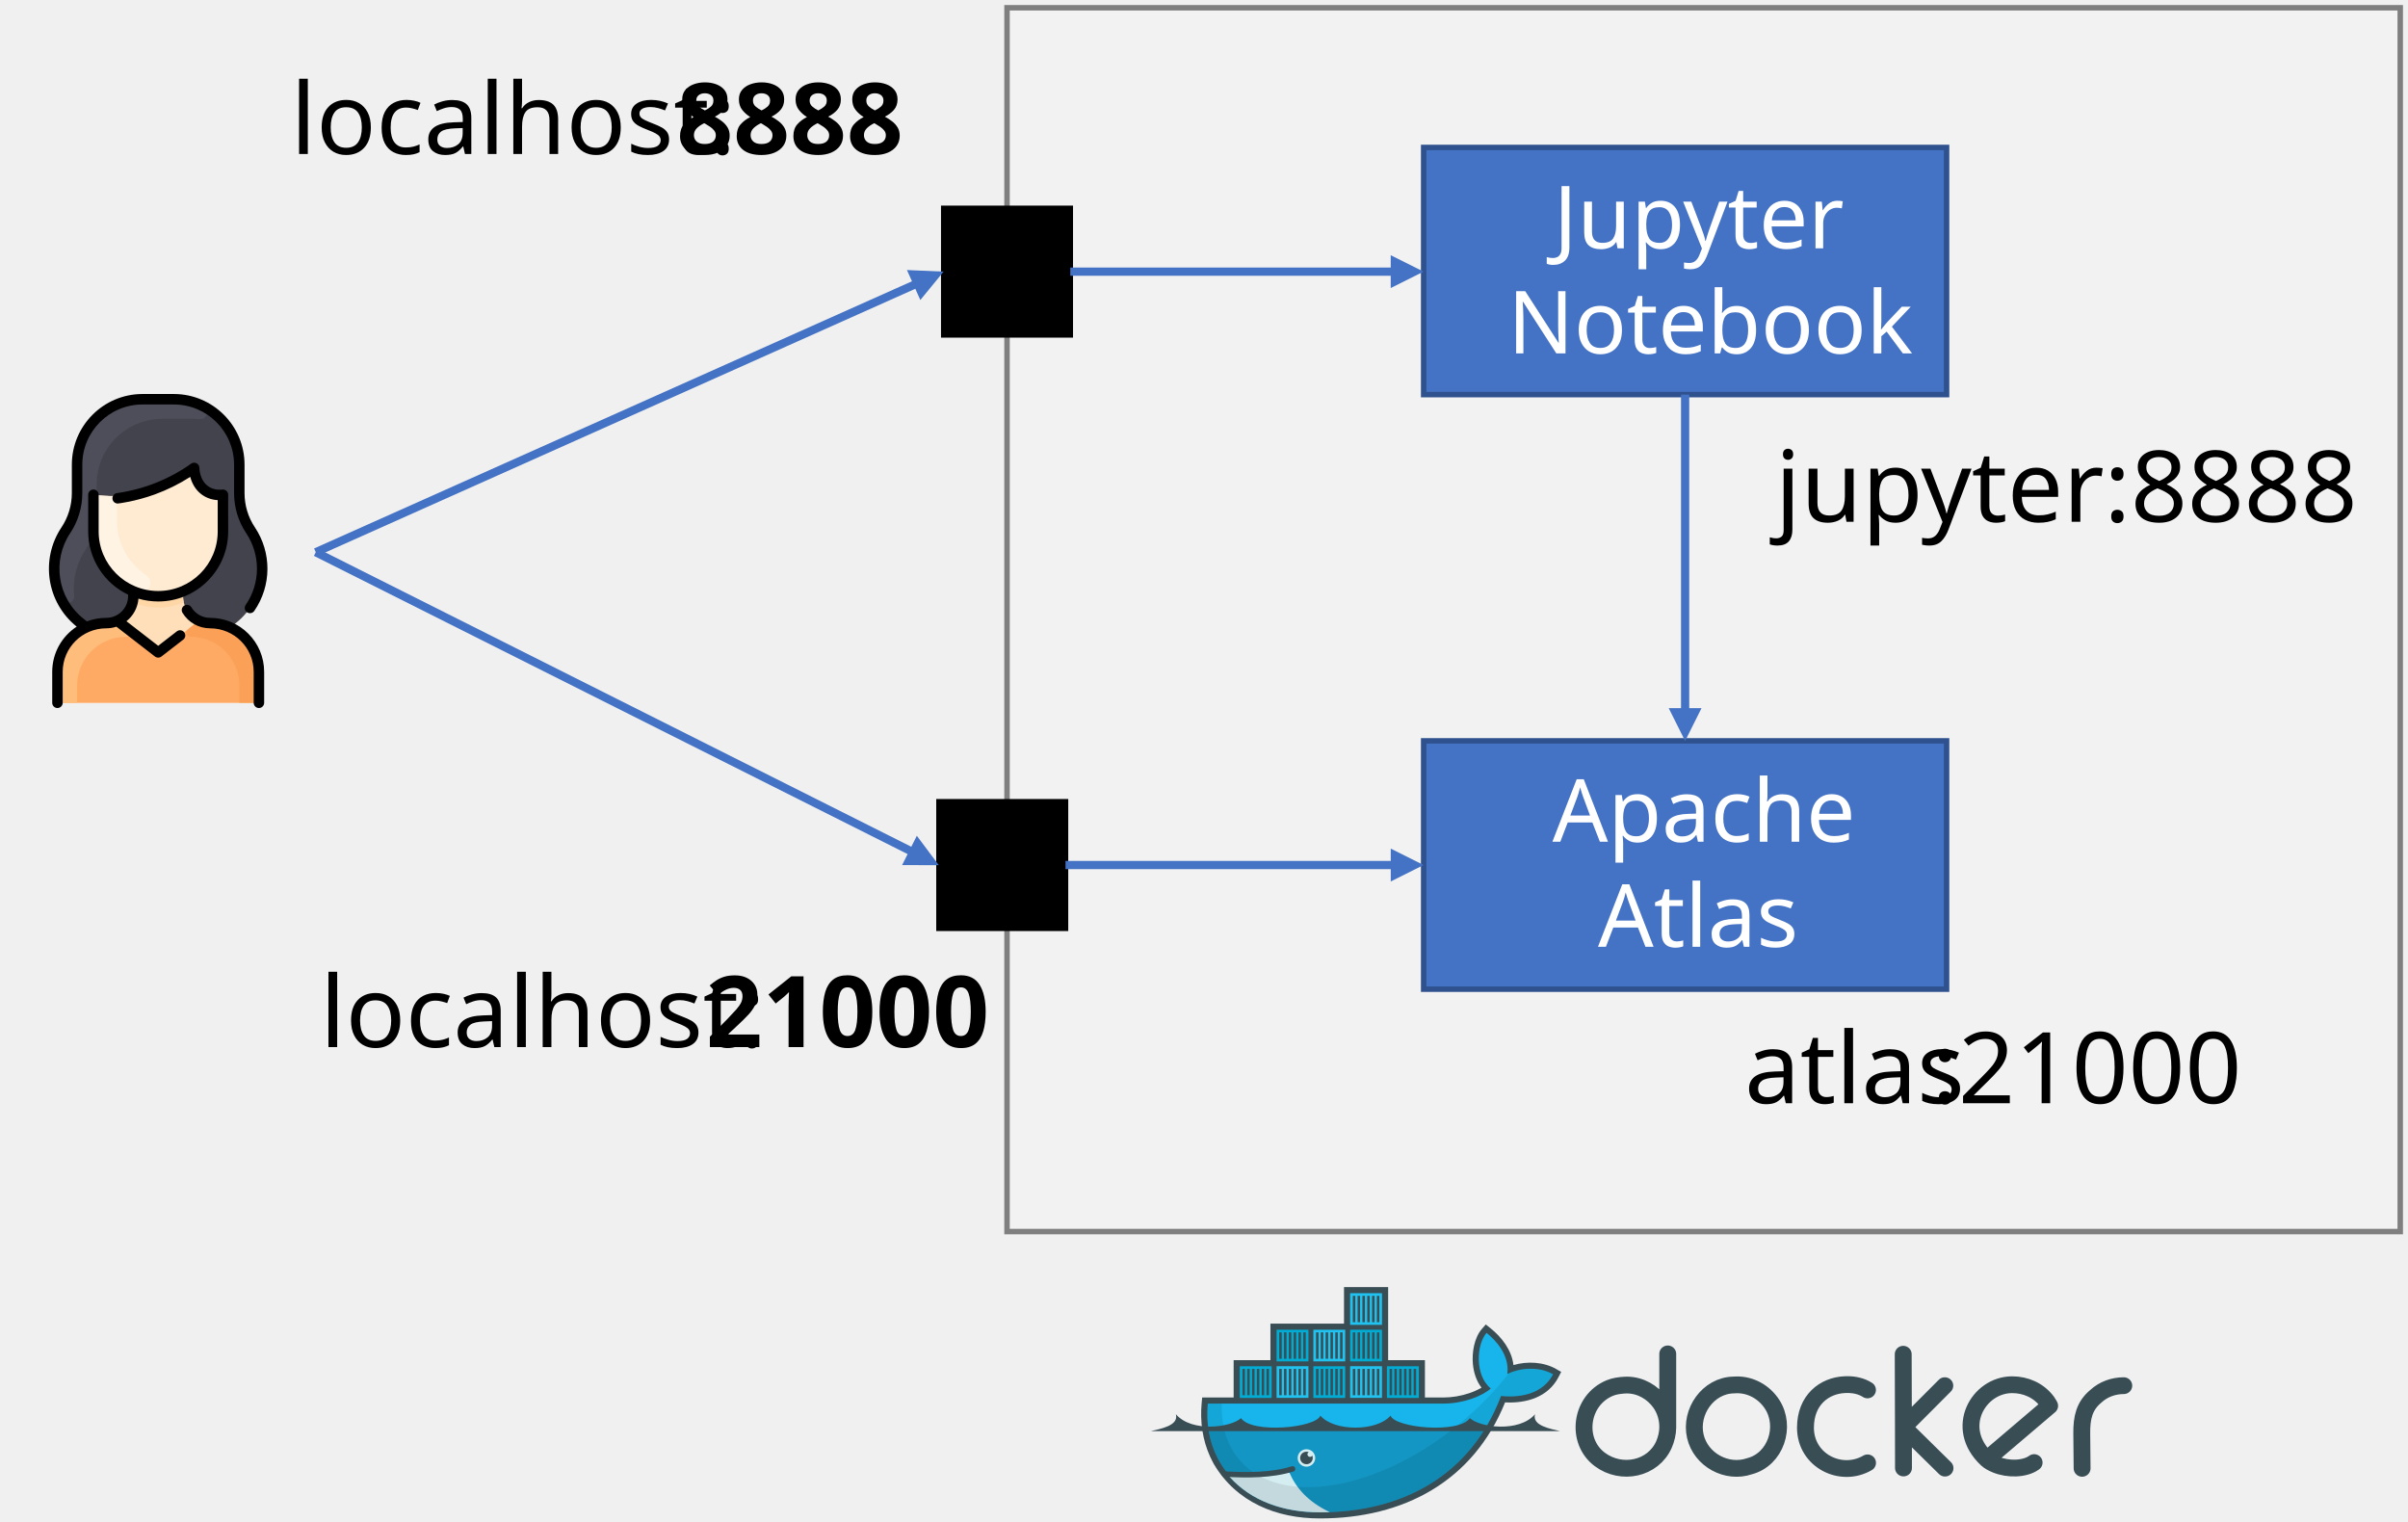
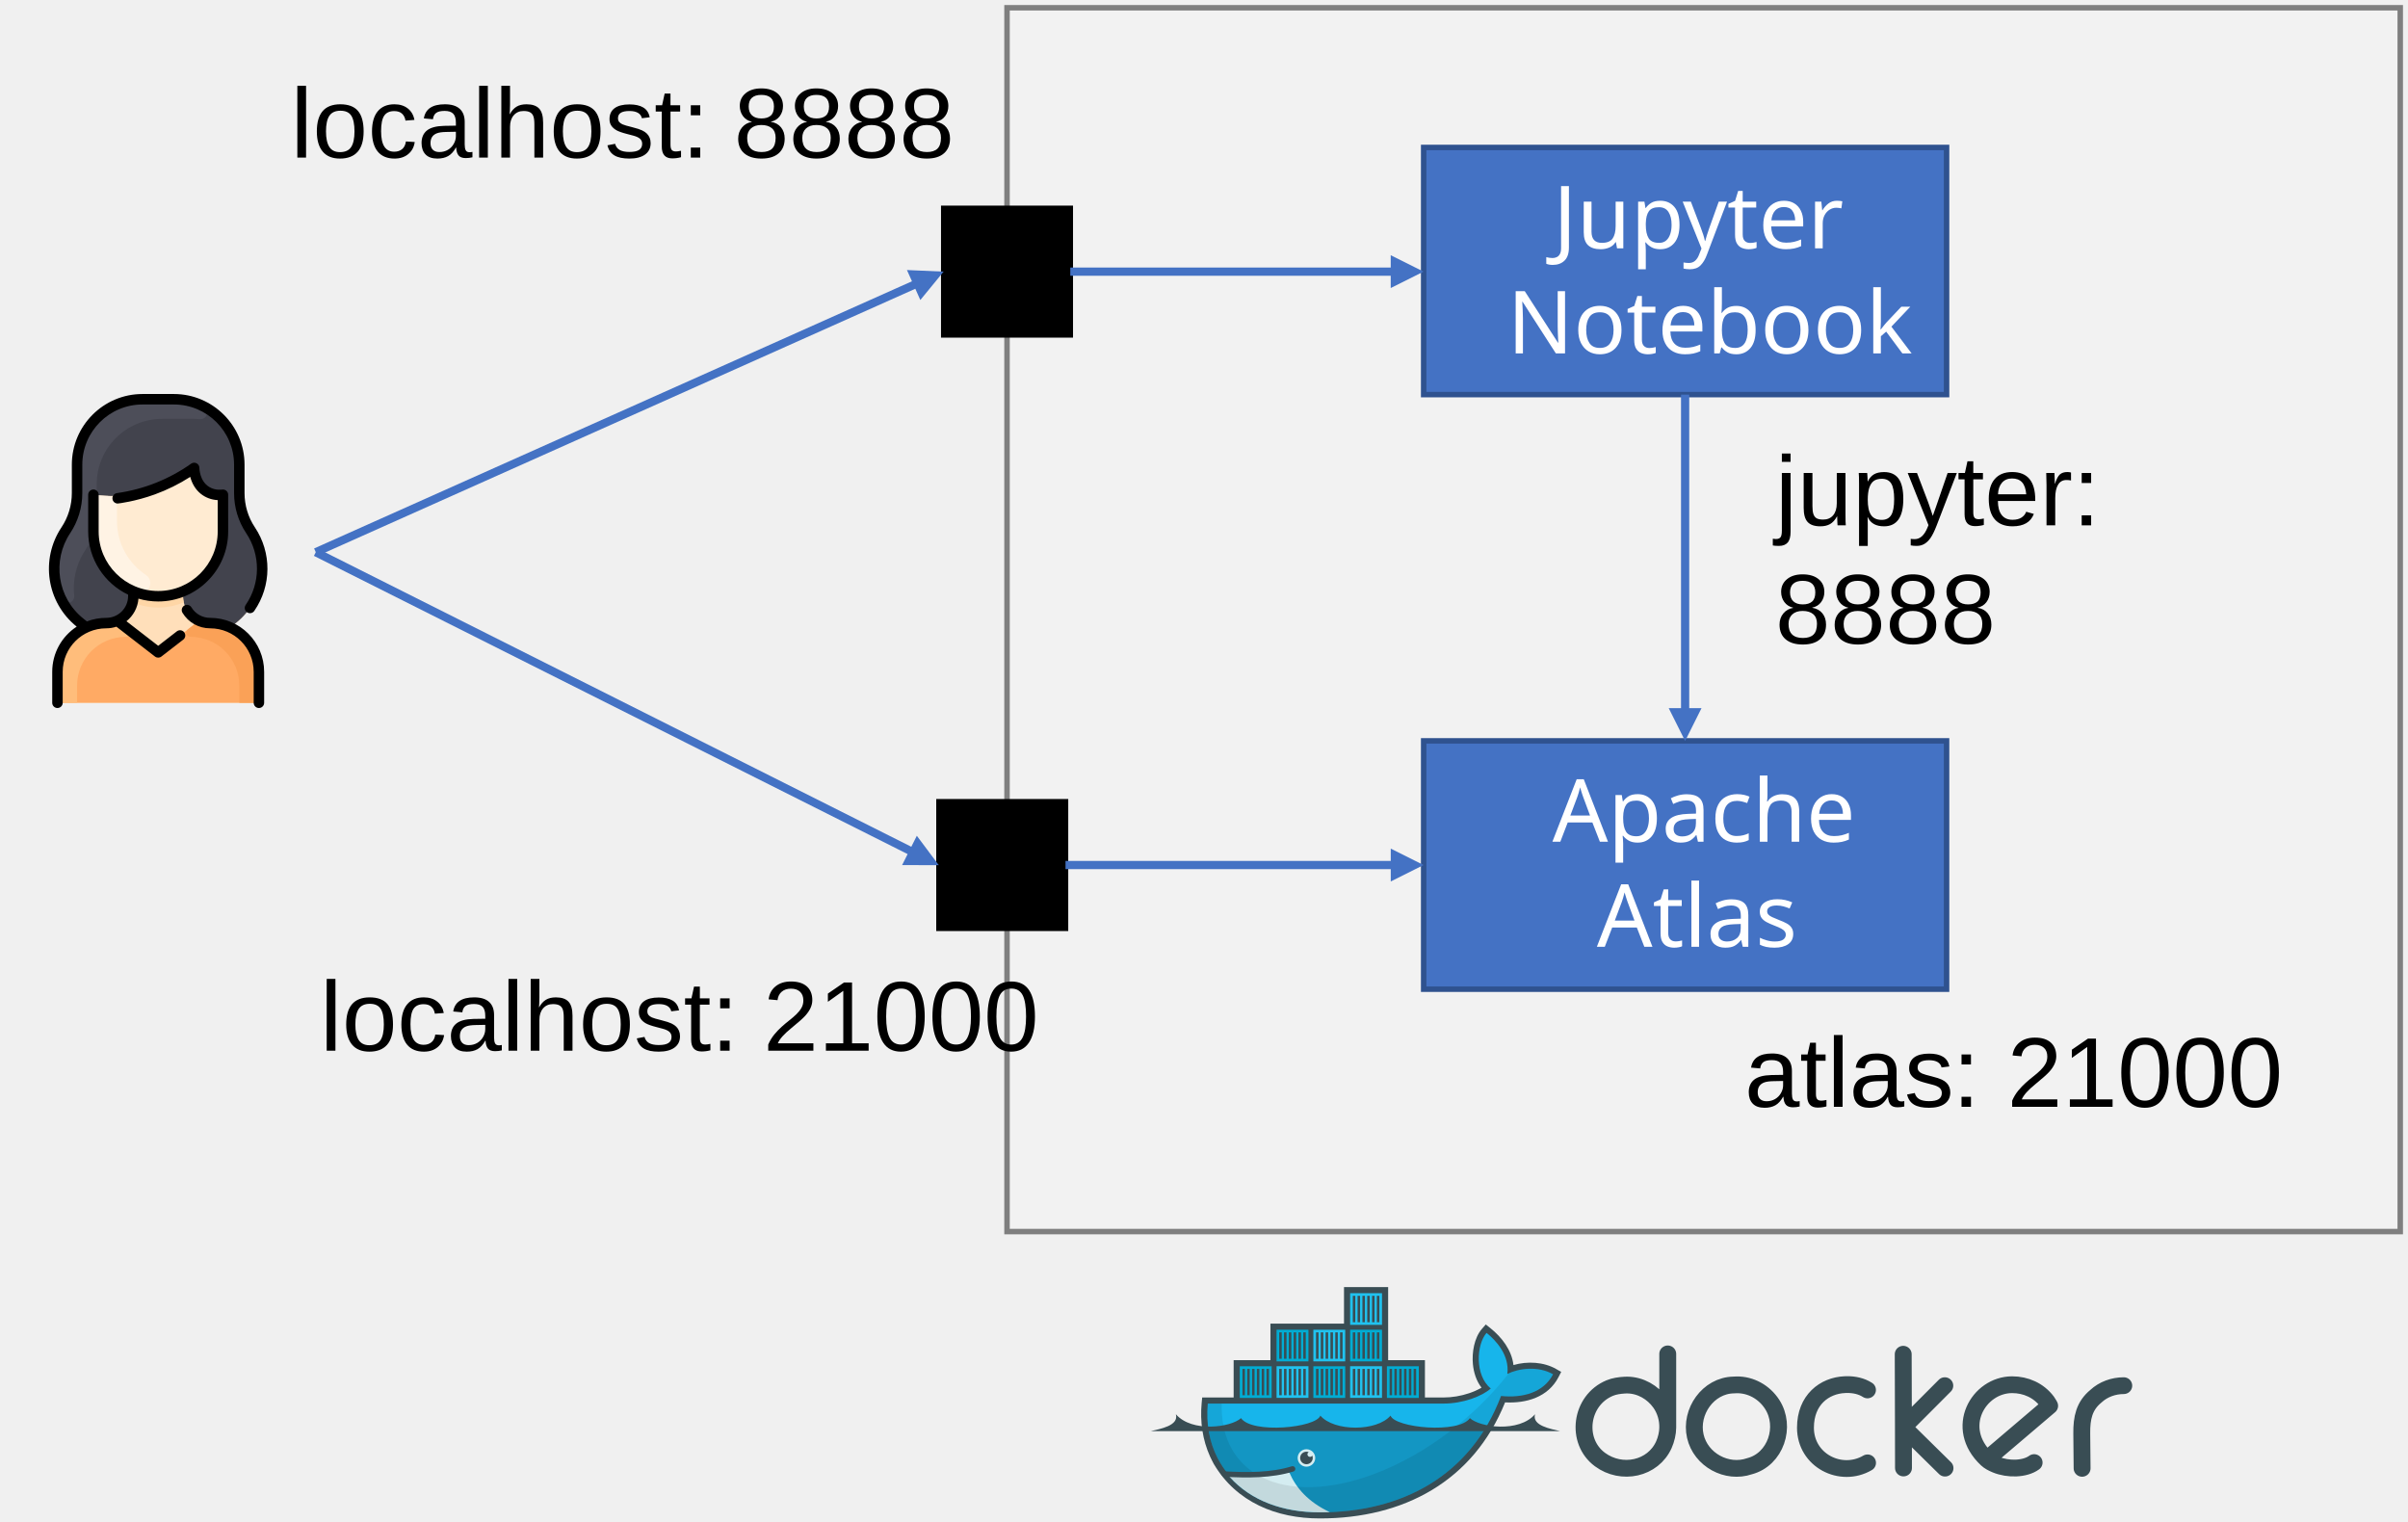
<svg xmlns="http://www.w3.org/2000/svg" width="2017" height="1274" overflow="hidden">
  <defs>
    <clipPath id="clip0">
      <rect x="1145" y="719" width="2017" height="1274" />
    </clipPath>
    <clipPath id="clip1">
      <rect x="1146" y="1049" width="264" height="264" />
    </clipPath>
    <clipPath id="clip2">
      <rect x="1146" y="1049" width="264" height="264" />
    </clipPath>
    <clipPath id="clip3">
      <rect x="1146" y="1049" width="264" height="264" />
    </clipPath>
    <clipPath id="clip4">
      <rect x="2108" y="1797" width="824" height="194" />
    </clipPath>
    <clipPath id="clip5">
      <rect x="2108" y="1797" width="824" height="194" />
    </clipPath>
    <clipPath id="clip6">
      <rect x="2108" y="1797" width="824" height="194" />
    </clipPath>
    <clipPath id="clip7">
      <path d="M2211.41 1799.68 2211.41 1861.22 2181.77 1861.22 2181.77 1891.99 2156.95 1891.99C2156.84 1892.88 2156.76 1893.78 2156.67 1894.67 2155.12 1911.43 2158.07 1926.9 2164.84 1940.12L2167.11 1944.17C2168.48 1946.6 2170.07 1948.89 2171.74 1951.11 2173.42 1953.34 2174.02 1954.57 2175.07 1956.05 2192.98 1976.03 2219.67 1985.65 2250.49 1985.65 2318.74 1985.65 2376.67 1955.63 2402.3 1888.19 2420.49 1890.04 2437.93 1885.41 2445.89 1870 2433.22 1862.74 2416.94 1865.07 2407.56 1869.75L2432.41 1799.68 2335.39 1861.22 2304.39 1861.22 2304.39 1799.68Z" fill-rule="nonzero" clip-rule="nonzero" />
    </clipPath>
    <clipPath id="clip8">
      <path d="M2211.41 1799.68 2211.41 1861.22 2181.77 1861.22 2181.77 1891.99 2156.95 1891.99C2156.84 1892.88 2156.76 1893.78 2156.67 1894.67 2155.12 1911.43 2158.07 1926.9 2164.84 1940.12L2167.11 1944.17C2168.48 1946.6 2170.07 1948.89 2171.74 1951.11 2173.42 1953.34 2174.02 1954.57 2175.07 1956.05 2192.98 1976.03 2219.67 1985.65 2250.49 1985.65 2318.74 1985.65 2376.67 1955.63 2402.3 1888.19 2420.49 1890.04 2437.93 1885.41 2445.89 1870 2433.22 1862.74 2416.94 1865.07 2407.56 1869.75L2432.41 1799.68 2335.39 1861.22 2304.39 1861.22 2304.39 1799.68Z" fill-rule="nonzero" clip-rule="nonzero" />
    </clipPath>
    <clipPath id="clip9">
      <path d="M2211.41 1799.68 2211.41 1861.22 2181.77 1861.22 2181.77 1891.99 2156.95 1891.99C2156.84 1892.88 2156.76 1893.78 2156.67 1894.67 2155.12 1911.43 2158.07 1926.9 2164.84 1940.12L2167.11 1944.17C2168.48 1946.6 2170.07 1948.89 2171.74 1951.11 2173.42 1953.34 2174.02 1954.57 2175.07 1956.05 2192.98 1976.03 2219.67 1985.65 2250.49 1985.65 2318.74 1985.65 2376.67 1955.63 2402.3 1888.19 2420.49 1890.04 2437.93 1885.41 2445.89 1870 2433.22 1862.74 2416.94 1865.07 2407.56 1869.75L2432.41 1799.68 2335.39 1861.22 2304.39 1861.22 2304.39 1799.68Z" fill-rule="nonzero" clip-rule="nonzero" />
    </clipPath>
    <clipPath id="clip10">
      <path d="M2211.41 1799.68 2211.41 1861.22 2181.77 1861.22 2181.77 1891.99 2156.95 1891.99C2156.84 1892.88 2156.76 1893.78 2156.67 1894.67 2155.12 1911.43 2158.07 1926.9 2164.84 1940.12L2167.11 1944.17C2168.48 1946.6 2170.07 1948.89 2171.74 1951.11 2173.42 1953.34 2174.02 1954.57 2175.07 1956.05 2192.98 1976.03 2219.67 1985.65 2250.49 1985.65 2318.74 1985.65 2376.67 1955.63 2402.3 1888.19 2420.49 1890.04 2437.93 1885.41 2445.89 1870 2433.22 1862.74 2416.94 1865.07 2407.56 1869.75L2432.41 1799.68 2335.39 1861.22 2304.39 1861.22 2304.39 1799.68Z" fill-rule="nonzero" clip-rule="nonzero" />
    </clipPath>
    <clipPath id="clip11">
      <path d="M2211.41 1799.68 2211.41 1861.22 2181.77 1861.22 2181.77 1891.99 2156.95 1891.99C2156.84 1892.88 2156.76 1893.78 2156.67 1894.67 2155.12 1911.43 2158.07 1926.9 2164.84 1940.12L2167.11 1944.17C2168.48 1946.6 2170.07 1948.89 2171.74 1951.11 2173.42 1953.34 2174.02 1954.57 2175.07 1956.05 2192.98 1976.03 2219.67 1985.65 2250.49 1985.65 2318.74 1985.65 2376.67 1955.63 2402.3 1888.19 2420.49 1890.04 2437.93 1885.41 2445.89 1870 2433.22 1862.74 2416.94 1865.07 2407.56 1869.75L2432.41 1799.68 2335.39 1861.22 2304.39 1861.22 2304.39 1799.68Z" fill-rule="nonzero" clip-rule="nonzero" />
    </clipPath>
  </defs>
  <g clip-path="url(#clip0)" transform="translate(-1145 -719)">
    <rect x="1988.5" y="725.5" width="1167" height="1025" stroke="#7F7F7F" stroke-width="4.583" stroke-linecap="butt" stroke-linejoin="miter" stroke-miterlimit="8" stroke-opacity="1" fill="#F2F2F2" fill-opacity="1" />
    <rect x="2337.5" y="842.5" width="438" height="207" stroke="#2F528F" stroke-width="4.583" stroke-linecap="butt" stroke-linejoin="miter" stroke-miterlimit="8" stroke-opacity="1" fill="#4472C4" fill-opacity="1" />
-     <text fill="#FFFFFF" fill-opacity="1" font-family="Calibri,Calibri_MSFontService,sans-serif" font-style="normal" font-variant="normal" font-weight="400" font-stretch="normal" font-size="73" text-anchor="start" direction="ltr" writing-mode="lr-tb" unicode-bidi="normal" text-decoration="none" transform="matrix(1 0 0 1 2446.28 927)">Jupyter<tspan fill="#FFFFFF" fill-opacity="1" font-family="Calibri,Calibri_MSFontService,sans-serif" font-style="normal" font-variant="normal" font-weight="400" font-stretch="normal" font-size="73" text-anchor="start" direction="ltr" writing-mode="lr-tb" unicode-bidi="normal" text-decoration="none" x="-38.385" y="88">Notebook</tspan>
+     <text fill="#FFFFFF" fill-opacity="1" font-family="Calibri,Calibri_MSFontService,sans-serif" font-style="normal" font-variant="normal" font-weight="400" font-stretch="normal" font-size="73" text-anchor="start" direction="ltr" writing-mode="lr-tb" unicode-bidi="normal" text-decoration="none" transform="matrix(1 0 0 1 2445.89 927)">Jupyter<tspan fill="#FFFFFF" fill-opacity="1" font-family="Calibri,Calibri_MSFontService,sans-serif" font-style="normal" font-variant="normal" font-weight="400" font-stretch="normal" font-size="73" text-anchor="start" direction="ltr" writing-mode="lr-tb" unicode-bidi="normal" text-decoration="none" x="-38.386" y="88">Notebook</tspan>
    </text>
    <rect x="2337.5" y="1339.5" width="438" height="208" stroke="#2F528F" stroke-width="4.583" stroke-linecap="butt" stroke-linejoin="miter" stroke-miterlimit="8" stroke-opacity="1" fill="#4472C4" fill-opacity="1" />
-     <text fill="#FFFFFF" fill-opacity="1" font-family="Calibri,Calibri_MSFontService,sans-serif" font-style="normal" font-variant="normal" font-weight="400" font-stretch="normal" font-size="73" text-anchor="start" direction="ltr" writing-mode="lr-tb" unicode-bidi="normal" text-decoration="none" transform="matrix(1 0 0 1 2445.32 1424)">Apache <tspan fill="#FFFFFF" fill-opacity="1" font-family="Calibri,Calibri_MSFontService,sans-serif" font-style="normal" font-variant="normal" font-weight="400" font-stretch="normal" font-size="73" text-anchor="start" direction="ltr" writing-mode="lr-tb" unicode-bidi="normal" text-decoration="none" x="38.179" y="88">Atlas</tspan>
+     <text fill="#FFFFFF" fill-opacity="1" font-family="Calibri,Calibri_MSFontService,sans-serif" font-style="normal" font-variant="normal" font-weight="400" font-stretch="normal" font-size="73" text-anchor="start" direction="ltr" writing-mode="lr-tb" unicode-bidi="normal" text-decoration="none" transform="matrix(1 0 0 1 2445.32 1424)">Apache <tspan fill="#FFFFFF" fill-opacity="1" font-family="Calibri,Calibri_MSFontService,sans-serif" font-style="normal" font-variant="normal" font-weight="400" font-stretch="normal" font-size="73" text-anchor="start" direction="ltr" writing-mode="lr-tb" unicode-bidi="normal" text-decoration="none" x="37.239" y="88">Atlas</tspan>
    </text>
    <rect x="1935.5" y="893.5" width="106" height="106" stroke="#000000" stroke-width="4.583" stroke-linecap="butt" stroke-linejoin="miter" stroke-miterlimit="8" stroke-opacity="1" fill="#000000" fill-opacity="1" />
    <rect x="1931.5" y="1390.5" width="106" height="106" stroke="#000000" stroke-width="4.583" stroke-linecap="butt" stroke-linejoin="miter" stroke-miterlimit="8" stroke-opacity="1" fill="#000000" fill-opacity="1" />
-     <text fill="#000000" fill-opacity="1" font-family="Calibri,Calibri_MSFontService,sans-serif" font-style="normal" font-variant="normal" font-weight="400" font-stretch="normal" font-size="83" text-anchor="start" direction="ltr" writing-mode="lr-tb" unicode-bidi="normal" text-decoration="none" transform="matrix(1 0 0 1 1413.07 1596)">localhost:<tspan fill="#000000" fill-opacity="1" font-family="Calibri,Calibri_MSFontService,sans-serif" font-style="normal" font-variant="normal" font-weight="700" font-stretch="normal" font-size="83" text-anchor="start" direction="ltr" writing-mode="lr-tb" unicode-bidi="normal" text-decoration="none" x="323.24" y="0">21000</tspan>
+     <text fill="#000000" fill-opacity="1" font-family="Arial,Arial_MSFontService,sans-serif" font-style="normal" font-variant="normal" font-weight="400" font-stretch="normal" font-size="83" text-anchor="start" direction="ltr" writing-mode="lr-tb" unicode-bidi="normal" text-decoration="none" transform="matrix(1 0 0 1 1413.07 1599)">localhost: <tspan fill="#000000" fill-opacity="1" font-family="Arial,Arial_MSFontService,sans-serif" font-style="normal" font-variant="normal" font-weight="400" font-stretch="normal" font-size="83" text-anchor="start" direction="ltr" writing-mode="lr-tb" unicode-bidi="normal" text-decoration="none" x="371.25" y="0">21000</tspan>
    </text>
    <g clip-path="url(#clip1)">
      <g clip-path="url(#clip2)">
        <g clip-path="url(#clip3)">
          <path d="M1361.88 1281.72 1361.88 1303.23C1361.88 1305.66 1359.92 1307.62 1357.5 1307.62L1197.5 1307.62C1195.08 1307.62 1193.12 1305.66 1193.12 1303.23L1193.12 1281.72C1193.12 1265.18 1202.96 1250.93 1217.1 1244.5 1211.33 1239.91 1202.53 1233.74 1196.14 1220.47 1187.22 1202 1188.75 1180.22 1200.1 1163.17 1206.27 1153.91 1209.56 1143.04 1209.56 1131.92L1209.56 1108.18C1209.56 1077.91 1234.09 1053.38 1264.35 1053.38L1290.65 1053.38C1320.91 1053.38 1345.44 1077.91 1345.44 1108.18 1345.44 1133.32 1344.83 1138.24 1347.86 1148.24 1352.14 1162.38 1357.78 1164.12 1362.14 1178.51 1368.98 1201.13 1361.41 1225.79 1342.76 1240.64L1337.9 1244.5C1352.04 1250.93 1361.88 1265.18 1361.88 1281.72Z" fill="#FFDFBA" fill-rule="nonzero" fill-opacity="1" />
          <path d="M1361.88 1281.72 1361.88 1303.23C1361.88 1305.65 1359.92 1307.62 1357.5 1307.62L1197.5 1307.62C1195.08 1307.62 1193.12 1305.65 1193.12 1303.23L1193.12 1281.72C1193.12 1259.17 1211.4 1240.86 1233.98 1240.86 1237.34 1240.86 1240.53 1240.14 1243.39 1238.83L1243.53 1239.13 1274.82 1263.35C1276.4 1264.57 1278.6 1264.57 1280.18 1263.35L1311.47 1239.13 1311.61 1238.83C1314.47 1240.14 1317.66 1240.86 1321.02 1240.86 1343.51 1240.86 1361.88 1259.08 1361.88 1281.72Z" fill="#FFAA64" fill-rule="nonzero" fill-opacity="1" />
          <path d="M1327.6 1133.52C1329.92 1133.65 1331.74 1135.57 1331.74 1137.9L1331.74 1164.13C1331.74 1186.75 1317.91 1206.13 1298.24 1214.27 1262.67 1229.03 1223.26 1202.8 1223.26 1164.13L1223.26 1138.28C1223.26 1135.71 1225.46 1133.68 1228.02 1133.91 1254.31 1136.29 1280.2 1129.65 1301.94 1115.01 1304.42 1113.34 1307.82 1114.58 1308.6 1117.45 1311.31 1127.42 1318.68 1133.01 1327.6 1133.52Z" fill="#FFEBD2" fill-rule="nonzero" fill-opacity="1" />
          <path d="M1342.76 1240.64 1337.9 1244.5C1332.76 1242.17 1327.04 1240.86 1321.02 1240.86 1308.51 1240.86 1298.32 1230.76 1298.32 1218.21L1298.32 1214.47 1298.24 1214.27C1317.91 1206.13 1331.74 1186.75 1331.74 1164.13L1331.74 1137.9C1331.74 1135.57 1329.92 1133.65 1327.6 1133.52 1318.74 1133.02 1311.32 1127.49 1308.6 1117.45 1307.82 1114.58 1304.42 1113.34 1301.94 1115.01 1280.22 1129.65 1254.33 1136.3 1228.02 1133.91 1225.46 1133.68 1223.26 1135.71 1223.26 1138.28L1223.26 1164.13C1223.26 1186.75 1237.09 1206.13 1256.76 1214.27L1256.68 1214.47 1256.68 1218.21C1256.68 1230.76 1246.49 1240.86 1233.98 1240.86 1227.96 1240.86 1222.24 1242.17 1217.1 1244.5L1212.24 1240.64C1188.68 1221.86 1183.43 1188.21 1200.1 1163.17 1206.27 1153.91 1209.56 1143.04 1209.56 1131.92L1209.56 1108.18C1209.56 1077.91 1234.09 1053.38 1264.35 1053.38L1290.65 1053.38C1320.91 1053.38 1345.44 1077.91 1345.44 1108.18L1345.44 1131.92C1345.44 1143.03 1348.73 1153.91 1354.9 1163.17 1371.63 1188.3 1366.24 1221.95 1342.76 1240.64Z" fill="#42434D" fill-rule="nonzero" fill-opacity="1" />
          <path d="M1298.94 1223.47C1285.44 1229.12 1270.61 1229.56 1256.06 1223.47 1256.8 1220.39 1256.68 1218.39 1256.68 1214.47L1256.76 1214.27C1269.96 1219.75 1285.02 1219.76 1298.24 1214.27L1298.32 1214.47C1298.32 1218.39 1298.2 1220.39 1298.94 1223.47Z" fill="#FFD6A6" fill-rule="nonzero" fill-opacity="1" />
          <path d="M1315.4 1059.28C1321 1062.12 1318.57 1070.66 1312.32 1070.07 1310.6 1069.9 1308.85 1069.82 1307.09 1069.82L1280.79 1069.82C1250.53 1069.82 1226 1094.35 1226 1124.61L1226 1131.28C1226 1135.22 1223.26 1135.09 1223.26 1138.28 1223.26 1167.22 1223.37 1165.39 1222.95 1166.64 1218.65 1179.28 1213.49 1181.11 1209.3 1194.95 1207.02 1202.49 1206.35 1210.25 1207.14 1217.78 1207.78 1223.93 1199.22 1226.87 1196.14 1220.47 1187.29 1202.13 1188.67 1180.33 1200.1 1163.17 1206.27 1153.91 1209.56 1143.04 1209.56 1131.92L1209.56 1108.18C1209.56 1077.91 1234.09 1053.38 1264.35 1053.38L1290.65 1053.38C1299.56 1053.38 1307.97 1055.51 1315.4 1059.28Z" fill="#4D4E59" fill-rule="nonzero" fill-opacity="1" />
          <path d="M1267.1 1200.47C1275.29 1205.95 1269.05 1218.62 1259.75 1215.36 1239.33 1208.19 1223.26 1189.13 1223.26 1164.13L1223.26 1138.28C1223.26 1135.71 1225.46 1133.68 1228.02 1133.91 1230.12 1134.1 1232.42 1134.25 1234.91 1134.33 1239.42 1134.46 1242.98 1138.18 1242.98 1142.69L1242.98 1155.37C1242.98 1174.45 1252.71 1190.84 1267.1 1200.47Z" fill="#FFF3E4" fill-rule="nonzero" fill-opacity="1" />
          <path d="M1252.57 1246.12C1255.17 1248.14 1253.79 1252.36 1250.5 1252.37 1227.31 1252.46 1209.56 1271.08 1209.56 1293.23L1209.56 1307.62 1197.51 1307.62C1195.08 1307.62 1193.12 1305.65 1193.12 1303.23L1193.12 1281.72C1193.12 1259.17 1211.41 1240.86 1233.98 1240.86 1237.34 1240.86 1240.53 1240.14 1243.39 1238.83L1243.53 1239.13Z" fill="#FFBD7B" fill-rule="nonzero" fill-opacity="1" />
          <path d="M1302.43 1246.12C1299.83 1248.14 1301.21 1252.36 1304.5 1252.37 1327.69 1252.46 1345.44 1271.08 1345.44 1293.23L1345.44 1307.62 1357.5 1307.62C1359.92 1307.62 1361.88 1305.65 1361.88 1303.23L1361.88 1281.72C1361.88 1259.17 1343.6 1240.86 1321.02 1240.86 1317.66 1240.86 1314.47 1240.14 1311.61 1238.83L1311.47 1239.13Z" fill="#FAA157" fill-rule="nonzero" fill-opacity="1" />
          <path d="M1366.26 1281.72 1366.26 1307.62C1366.26 1310.04 1364.3 1312 1361.88 1312 1359.46 1312 1357.5 1310.04 1357.5 1307.62L1357.5 1281.72C1357.5 1261.56 1341.18 1245.25 1321.02 1245.25 1311.48 1245.25 1302.82 1240.39 1297.87 1232.25 1296.61 1230.18 1297.26 1227.48 1299.33 1226.22 1301.4 1224.96 1304.09 1225.62 1305.35 1227.69 1308.71 1233.19 1314.56 1236.48 1321.02 1236.48 1346.03 1236.48 1366.26 1256.72 1366.26 1281.72ZM1293.13 1247.78 1277.5 1259.88 1250.92 1239.31C1256.66 1234.7 1260.37 1227.99 1260.97 1220.38 1266.22 1221.93 1271.76 1222.76 1277.5 1222.76 1309.83 1222.76 1336.13 1196.46 1336.13 1164.13 1336.13 1163.79 1336.14 1133.44 1336.11 1133.1 1335.96 1130.73 1333.99 1129 1331.74 1129 1330.99 1129 1325.59 1130.06 1320.31 1126.88 1312.06 1121.92 1312.02 1111.05 1312.02 1110.94 1312.04 1107.38 1308.01 1105.28 1305.1 1107.34 1287.05 1120.12 1265.91 1128.78 1242.95 1132 1240.56 1132.33 1238.88 1134.55 1239.22 1136.95 1239.53 1139.14 1241.4 1140.72 1243.56 1140.72 1244.25 1140.72 1258.46 1138.98 1274.61 1133.12 1285.02 1129.33 1295 1124.4 1304.35 1118.41 1307.58 1130.54 1316.64 1137.28 1327.36 1137.89L1327.36 1164.13C1327.36 1191.62 1305 1213.99 1277.5 1213.99 1250.01 1213.99 1227.64 1191.62 1227.64 1164.13L1227.64 1133.38C1227.64 1130.96 1225.68 1129 1223.26 1129 1220.84 1129 1218.87 1130.96 1218.87 1133.38L1218.87 1164.13C1218.87 1187.44 1232.55 1207.61 1252.3 1217.06L1252.3 1218.21C1252.3 1228.32 1244.11 1236.48 1233.98 1236.48 1228.44 1236.48 1222.97 1237.48 1217.8 1239.46L1214.97 1237.21C1192.77 1219.53 1188.61 1188.33 1203.75 1165.6 1210.21 1155.91 1213.94 1144.32 1213.94 1131.92L1213.94 1108.18C1213.94 1080.38 1236.56 1057.77 1264.35 1057.77L1290.65 1057.77C1318.45 1057.77 1341.06 1080.38 1341.06 1108.18L1341.06 1131.92C1341.06 1143.98 1344.57 1155.6 1351.2 1165.53 1363.34 1183.68 1363.31 1207.5 1350.77 1225.7 1349.4 1227.69 1349.9 1230.42 1351.9 1231.79 1353.89 1233.17 1356.62 1232.67 1357.99 1230.67 1372.59 1209.49 1372.61 1181.77 1358.49 1160.65 1352.82 1152.17 1349.83 1142.24 1349.83 1131.92L1349.83 1108.18C1349.83 1075.55 1323.28 1049 1290.65 1049L1264.35 1049C1231.72 1049 1205.18 1075.55 1205.18 1108.18L1205.18 1131.92C1205.18 1142.21 1202.16 1152.17 1196.46 1160.74 1178.78 1187.27 1183.79 1223.35 1209.24 1243.84 1196.74 1252.04 1188.74 1265.97 1188.74 1281.72L1188.74 1307.62C1188.74 1310.04 1190.7 1312 1193.12 1312 1195.54 1312 1197.51 1310.04 1197.51 1307.62L1197.51 1281.72C1197.51 1261.56 1213.82 1245.25 1233.98 1245.25 1236.89 1245.25 1239.76 1244.79 1242.51 1243.88L1274.82 1268.89C1276.4 1270.12 1278.6 1270.12 1280.18 1268.89L1298.5 1254.71C1300.41 1253.23 1300.76 1250.48 1299.28 1248.56 1297.8 1246.65 1295.05 1246.3 1293.13 1247.78Z" fill="#000000" fill-rule="nonzero" fill-opacity="1" />
        </g>
      </g>
    </g>
-     <text fill="#000000" fill-opacity="1" font-family="Calibri,Calibri_MSFontService,sans-serif" font-style="normal" font-variant="normal" font-weight="400" font-stretch="normal" font-size="83" text-anchor="start" direction="ltr" writing-mode="lr-tb" unicode-bidi="normal" text-decoration="none" transform="matrix(1 0 0 1 1388.47 848)">localhost:<tspan fill="#000000" fill-opacity="1" font-family="Calibri,Calibri_MSFontService,sans-serif" font-style="normal" font-variant="normal" font-weight="700" font-stretch="normal" font-size="83" text-anchor="start" direction="ltr" writing-mode="lr-tb" unicode-bidi="normal" text-decoration="none" x="323.24" y="0">8888</tspan>
-       <tspan fill="#000000" fill-opacity="1" font-family="Calibri,Calibri_MSFontService,sans-serif" font-style="normal" font-variant="normal" font-weight="400" font-stretch="normal" font-size="83" text-anchor="start" direction="ltr" writing-mode="lr-tb" unicode-bidi="normal" text-decoration="none" x="1243.51" y="308">jupyter:8888</tspan>
-       <tspan fill="#000000" fill-opacity="1" font-family="Calibri,Calibri_MSFontService,sans-serif" font-style="normal" font-variant="normal" font-weight="400" font-stretch="normal" font-size="83" text-anchor="start" direction="ltr" writing-mode="lr-tb" unicode-bidi="normal" text-decoration="none" x="1217.81" y="795">atlas</tspan>
-       <tspan fill="#000000" fill-opacity="1" font-family="Calibri,Calibri_MSFontService,sans-serif" font-style="normal" font-variant="normal" font-weight="400" font-stretch="normal" font-size="83" text-anchor="start" direction="ltr" writing-mode="lr-tb" unicode-bidi="normal" text-decoration="none" x="1374.61" y="795">:21000</tspan>
+     <text fill="#000000" fill-opacity="1" font-family="Arial,Arial_MSFontService,sans-serif" font-style="normal" font-variant="normal" font-weight="400" font-stretch="normal" font-size="83" text-anchor="start" direction="ltr" writing-mode="lr-tb" unicode-bidi="normal" text-decoration="none" transform="matrix(1 0 0 1 1388.47 851)">localhost: <tspan fill="#000000" fill-opacity="1" font-family="Arial,Arial_MSFontService,sans-serif" font-style="normal" font-variant="normal" font-weight="400" font-stretch="normal" font-size="83" text-anchor="start" direction="ltr" writing-mode="lr-tb" unicode-bidi="normal" text-decoration="none" x="371.25" y="0">8888</tspan>
+       <tspan fill="#000000" fill-opacity="1" font-family="Arial,Arial_MSFontService,sans-serif" font-style="normal" font-variant="normal" font-weight="400" font-stretch="normal" font-size="83" text-anchor="start" direction="ltr" writing-mode="lr-tb" unicode-bidi="normal" text-decoration="none" x="1243.51" y="308">jupyter</tspan>: <tspan fill="#000000" fill-opacity="1" font-family="Arial,Arial_MSFontService,sans-serif" font-style="normal" font-variant="normal" font-weight="400" font-stretch="normal" font-size="83" text-anchor="start" direction="ltr" writing-mode="lr-tb" unicode-bidi="normal" text-decoration="none" x="1243.51" y="407">8888</tspan>
+       <tspan fill="#000000" fill-opacity="1" font-family="Arial,Arial_MSFontService,sans-serif" font-style="normal" font-variant="normal" font-weight="400" font-stretch="normal" font-size="83" text-anchor="start" direction="ltr" writing-mode="lr-tb" unicode-bidi="normal" text-decoration="none" x="1217.81" y="795">atlas</tspan>
+       <tspan fill="#000000" fill-opacity="1" font-family="Arial,Arial_MSFontService,sans-serif" font-style="normal" font-variant="normal" font-weight="400" font-stretch="normal" font-size="83" text-anchor="start" direction="ltr" writing-mode="lr-tb" unicode-bidi="normal" text-decoration="none" x="1391.98" y="795">: </tspan>
+       <tspan fill="#000000" fill-opacity="1" font-family="Arial,Arial_MSFontService,sans-serif" font-style="normal" font-variant="normal" font-weight="400" font-stretch="normal" font-size="83" text-anchor="start" direction="ltr" writing-mode="lr-tb" unicode-bidi="normal" text-decoration="none" x="1437.81" y="795">21000</tspan>
    </text>
    <path d="M1.402-3.138 506.373 222.513 503.568 228.79-1.402 3.138ZM506.396 211.228 525.894 235.001 495.177 236.335Z" fill="#4472C4" fill-rule="nonzero" fill-opacity="1" transform="matrix(1 0 0 -1 1409.5 1181.5)" />
    <path d="M1411.04 1178.43 1912.43 1430.26 1909.34 1436.4 1407.96 1184.57ZM1912.96 1418.99 1931.36 1443.62 1900.62 1443.56Z" fill="#4472C4" fill-rule="nonzero" fill-opacity="1" />
    <path d="M2041.5 943.062 2314.49 943.063 2314.49 949.938 2041.5 949.937ZM2309.9 932.75 2337.4 946.5 2309.9 960.25Z" fill="#4472C4" fill-rule="nonzero" fill-opacity="1" />
    <path d="M2037.5 1440.06 2314.52 1440.06 2314.52 1446.94 2037.5 1446.94ZM2309.93 1429.75 2337.43 1443.5 2309.93 1457.25Z" fill="#4472C4" fill-rule="nonzero" fill-opacity="1" />
    <path d="M2559.94 1049.5 2559.94 1316.67 2553.06 1316.67 2553.06 1049.5ZM2570.25 1312.08 2556.5 1339.58 2542.75 1312.08Z" fill="#4472C4" fill-rule="nonzero" fill-opacity="1" />
    <g clip-path="url(#clip4)">
      <g clip-path="url(#clip5)">
        <g clip-path="url(#clip6)">
          <path d="M625.91 151.508 625.854 117.314 625.684 56.228M660.275 82.553 625.854 117.314 660.445 151.622M429.857 117.767C430.024 110.434 427.892 102.941 423.573 96.876 417.35 88.138 407.278 82.172 396.229 82.043 395.492 82.043 394.763 82.043 394.021 82.1 389.653 82.37 385.423 82.977 381.679 84.534 357.061 94.778 352.699 128.964 373.47 144.432 391.458 157.826 417.624 152.357 426.687 131.92 428.602 127.601 429.857 122.157 429.857 117.767L429.857 55.945M595.964 86.12C590.866 82.826 584.92 81.638 579.036 81.647 578.398 81.647 577.742 81.679 577.168 81.704 560.159 82.435 544.389 94.455 544.389 117.767 544.389 145.328 573.941 160.204 596.02 147.206M695.207 144.205C712.603 129.304 747.462 99.424 747.462 99.424 747.462 99.424 746.191 97.019 745.367 95.914 738.333 86.474 727.587 81.76 716.268 81.76 688.293 81.76 667.324 117.933 695.207 144.205 697.138 146.024 699.79 147.449 702.737 148.678 712.969 152.943 726.976 152.594 734.554 146.979M487.033 81.874C486.24 81.888 485.452 81.972 484.656 81.987 463.443 82.377 448.149 104.41 452.782 124.843 457.297 144.756 479.051 156.547 497.847 150.036 519.733 144.298 528.66 116.737 516.642 98.122 510.07 87.941 498.929 81.648 487.033 81.874ZM809.108 82.553C800.519 82.576 792.153 85.585 785.953 91.385 776.176 99.454 774.053 109.644 774.178 122.522L774.461 151.792" stroke="#394D54" stroke-width="14.048" stroke-linecap="round" stroke-linejoin="round" stroke-miterlimit="4" stroke-opacity="1" fill="none" fill-rule="nonzero" transform="matrix(1.00718 0 0 1 2109 1797)" />
          <path d="M197.328 61.186 227.921 61.186 227.921 92.46 243.39 92.46C250.533 92.46 257.881 91.187 264.646 88.895 267.97 87.768 271.701 86.2 274.98 84.227 270.661 78.588 268.456 71.469 267.807 64.451 266.926 54.906 268.851 42.481 275.312 35.011L278.527 31.291 282.36 34.371C292.008 42.123 300.122 52.955 301.552 65.302 313.17 61.885 326.809 62.693 337.049 68.603L341.25 71.027 339.039 75.343C330.379 92.246 312.274 97.481 294.573 96.555 268.086 162.526 210.42 193.759 140.501 193.759 104.378 193.759 71.236 180.256 52.364 148.207 51.257 146.216 50.31 144.134 49.305 142.089 42.925 127.982 40.807 112.528 42.244 97.086L42.675 92.461 68.836 92.461 68.836 61.187 99.429 61.187 99.429 30.594 160.615 30.594 160.615 0.001 197.328 0.001 197.328 61.187" fill="#394D54" fill-rule="nonzero" fill-opacity="1" transform="matrix(1.00718 0 0 1 2109 1797)" />
          <g clip-path="url(#clip7)">
            <path d="M165.715 5.099 192.229 5.099 192.229 31.613 165.715 31.613Z" fill="#00ACD3" fill-rule="nonzero" fill-opacity="1" transform="matrix(1.00718 0 0 1 2109 1766.41)" />
            <path d="M165.715 35.691 192.229 35.691 192.229 62.206 165.715 62.206Z" fill="#20C2EF" fill-rule="nonzero" fill-opacity="1" transform="matrix(1.00718 0 0 1 2109 1766.41)" />
            <path d="M168.97 29.404 168.97 7.307M172.946 29.404 172.946 7.307M176.963 29.404 176.963 7.307M180.981 29.404 180.981 7.307M184.999 29.404 184.999 7.307M188.974 29.404 188.974 7.307" stroke="#394D54" stroke-width="2.087" stroke-linecap="butt" stroke-linejoin="miter" stroke-miterlimit="4" stroke-opacity="1" fill="#000000" fill-rule="nonzero" fill-opacity="1" transform="matrix(1.00718 0 0 1 2109 1766.41)" />
            <path d="M168.97 29.404 168.97 7.307M172.946 29.404 172.946 7.307M176.963 29.404 176.963 7.307M180.981 29.404 180.981 7.307M184.999 29.404 184.999 7.307M188.974 29.404 188.974 7.307" stroke="#394D54" stroke-width="2.087" stroke-linecap="butt" stroke-linejoin="miter" stroke-miterlimit="4" stroke-opacity="1" fill="#000000" fill-rule="nonzero" fill-opacity="1" transform="matrix(1.00718 0 0 1 2109 1797)" />
            <path d="M165.715 5.099 192.229 5.099 192.229 31.613 165.715 31.613Z" fill="#00ACD3" fill-rule="nonzero" fill-opacity="1" transform="matrix(1.00718 0 0 -1 2139.81 1833.71)" />
            <path d="M165.715 35.691 192.229 35.691 192.229 62.206 165.715 62.206Z" fill="#20C2EF" fill-rule="nonzero" fill-opacity="1" transform="matrix(1.00718 0 0 -1 2139.81 1833.71)" />
            <path d="M168.97 29.404 168.97 7.307M172.946 29.404 172.946 7.307M176.963 29.404 176.963 7.307M180.981 29.404 180.981 7.307M184.999 29.404 184.999 7.307M188.974 29.404 188.974 7.307" stroke="#394D54" stroke-width="2.087" stroke-linecap="butt" stroke-linejoin="miter" stroke-miterlimit="4" stroke-opacity="1" fill="#000000" fill-rule="nonzero" fill-opacity="1" transform="matrix(1.00718 0 0 -1 2139.81 1833.71)" />
            <path d="M168.97 29.404 168.97 7.307M172.946 29.404 172.946 7.307M176.963 29.404 176.963 7.307M180.981 29.404 180.981 7.307M184.999 29.404 184.999 7.307M188.974 29.404 188.974 7.307" stroke="#394D54" stroke-width="2.087" stroke-linecap="butt" stroke-linejoin="miter" stroke-miterlimit="4" stroke-opacity="1" fill="#000000" fill-rule="nonzero" fill-opacity="1" transform="matrix(1.00718 0 0 -1 2139.81 1803.12)" />
            <path d="M165.715 5.099 192.229 5.099 192.229 31.613 165.715 31.613Z" fill="#00ACD3" fill-rule="nonzero" fill-opacity="1" transform="matrix(1.00718 0 0 1 1985.75 1827.59)" />
            <path d="M165.715 35.691 192.229 35.691 192.229 62.206 165.715 62.206Z" fill="#20C2EF" fill-rule="nonzero" fill-opacity="1" transform="matrix(1.00718 0 0 1 1985.75 1827.59)" />
            <path d="M168.97 29.404 168.97 7.307M172.946 29.404 172.946 7.307M176.963 29.404 176.963 7.307M180.981 29.404 180.981 7.307M184.999 29.404 184.999 7.307M188.974 29.404 188.974 7.307" stroke="#394D54" stroke-width="2.087" stroke-linecap="butt" stroke-linejoin="miter" stroke-miterlimit="4" stroke-opacity="1" fill="#000000" fill-rule="nonzero" fill-opacity="1" transform="matrix(1.00718 0 0 1 1985.75 1827.59)" />
            <path d="M168.97 29.404 168.97 7.307M172.946 29.404 172.946 7.307M176.963 29.404 176.963 7.307M180.981 29.404 180.981 7.307M184.999 29.404 184.999 7.307M188.974 29.404 188.974 7.307" stroke="#394D54" stroke-width="2.087" stroke-linecap="butt" stroke-linejoin="miter" stroke-miterlimit="4" stroke-opacity="1" fill="#000000" fill-rule="nonzero" fill-opacity="1" transform="matrix(1.00718 0 0 1 1985.75 1858.19)" />
            <path d="M165.715 5.099 192.229 5.099 192.229 31.613 165.715 31.613Z" fill="#00ACD3" fill-rule="nonzero" fill-opacity="1" transform="matrix(1.00718 0 0 -1 2016.56 1894.9)" />
            <path d="M165.715 35.691 192.229 35.691 192.229 62.206 165.715 62.206Z" fill="#20C2EF" fill-rule="nonzero" fill-opacity="1" transform="matrix(1.00718 0 0 -1 2016.56 1894.9)" />
            <path d="M168.97 29.404 168.97 7.307M172.946 29.404 172.946 7.307M176.963 29.404 176.963 7.307M180.981 29.404 180.981 7.307M184.999 29.404 184.999 7.307M188.974 29.404 188.974 7.307" stroke="#394D54" stroke-width="2.087" stroke-linecap="butt" stroke-linejoin="miter" stroke-miterlimit="4" stroke-opacity="1" fill="#000000" fill-rule="nonzero" fill-opacity="1" transform="matrix(1.00718 0 0 -1 2016.56 1894.9)" />
            <path d="M168.97 29.404 168.97 7.307M172.946 29.404 172.946 7.307M176.963 29.404 176.963 7.307M180.981 29.404 180.981 7.307M184.999 29.404 184.999 7.307M188.974 29.404 188.974 7.307" stroke="#394D54" stroke-width="2.087" stroke-linecap="butt" stroke-linejoin="miter" stroke-miterlimit="4" stroke-opacity="1" fill="#000000" fill-rule="nonzero" fill-opacity="1" transform="matrix(1.00718 0 0 -1 2016.56 1864.3)" />
            <path d="M165.715 5.099 192.229 5.099 192.229 31.613 165.715 31.613Z" fill="#00ACD3" fill-rule="nonzero" fill-opacity="1" transform="matrix(1.00718 0 0 1 2047.37 1827.59)" />
            <path d="M165.715 35.691 192.229 35.691 192.229 62.206 165.715 62.206Z" fill="#20C2EF" fill-rule="nonzero" fill-opacity="1" transform="matrix(1.00718 0 0 1 2047.37 1827.59)" />
            <path d="M168.97 29.404 168.97 7.307M172.946 29.404 172.946 7.307M176.963 29.404 176.963 7.307M180.981 29.404 180.981 7.307M184.999 29.404 184.999 7.307M188.974 29.404 188.974 7.307" stroke="#394D54" stroke-width="2.087" stroke-linecap="butt" stroke-linejoin="miter" stroke-miterlimit="4" stroke-opacity="1" fill="#000000" fill-rule="nonzero" fill-opacity="1" transform="matrix(1.00718 0 0 1 2047.37 1827.59)" />
            <path d="M168.97 29.404 168.97 7.307M172.946 29.404 172.946 7.307M176.963 29.404 176.963 7.307M180.981 29.404 180.981 7.307M184.999 29.404 184.999 7.307M188.974 29.404 188.974 7.307" stroke="#394D54" stroke-width="2.087" stroke-linecap="butt" stroke-linejoin="miter" stroke-miterlimit="4" stroke-opacity="1" fill="#000000" fill-rule="nonzero" fill-opacity="1" transform="matrix(1.00718 0 0 1 2047.37 1858.19)" />
            <path d="M165.715 5.099 192.229 5.099 192.229 31.613 165.715 31.613Z" fill="#00ACD3" fill-rule="nonzero" fill-opacity="1" transform="matrix(1.00718 0 0 -1 2078.19 1894.9)" />
            <path d="M165.715 35.691 192.229 35.691 192.229 62.206 165.715 62.206Z" fill="#20C2EF" fill-rule="nonzero" fill-opacity="1" transform="matrix(1.00718 0 0 -1 2078.19 1894.9)" />
            <path d="M168.97 29.404 168.97 7.307M172.946 29.404 172.946 7.307M176.963 29.404 176.963 7.307M180.981 29.404 180.981 7.307M184.999 29.404 184.999 7.307M188.974 29.404 188.974 7.307" stroke="#394D54" stroke-width="2.087" stroke-linecap="butt" stroke-linejoin="miter" stroke-miterlimit="4" stroke-opacity="1" fill="#000000" fill-rule="nonzero" fill-opacity="1" transform="matrix(1.00718 0 0 -1 2078.19 1894.9)" />
            <path d="M168.97 29.404 168.97 7.307M172.946 29.404 172.946 7.307M176.963 29.404 176.963 7.307M180.981 29.404 180.981 7.307M184.999 29.404 184.999 7.307M188.974 29.404 188.974 7.307" stroke="#394D54" stroke-width="2.087" stroke-linecap="butt" stroke-linejoin="miter" stroke-miterlimit="4" stroke-opacity="1" fill="#000000" fill-rule="nonzero" fill-opacity="1" transform="matrix(1.00718 0 0 -1 2078.19 1864.3)" />
            <path d="M165.715 5.099 192.229 5.099 192.229 31.613 165.715 31.613Z" fill="#00ACD3" fill-rule="nonzero" fill-opacity="1" transform="matrix(1.00718 0 0 1 2109 1827.59)" />
            <path d="M165.715 35.691 192.229 35.691 192.229 62.206 165.715 62.206Z" fill="#20C2EF" fill-rule="nonzero" fill-opacity="1" transform="matrix(1.00718 0 0 1 2109 1827.59)" />
            <path d="M168.97 29.404 168.97 7.307M172.946 29.404 172.946 7.307M176.963 29.404 176.963 7.307M180.981 29.404 180.981 7.307M184.999 29.404 184.999 7.307M188.974 29.404 188.974 7.307" stroke="#394D54" stroke-width="2.087" stroke-linecap="butt" stroke-linejoin="miter" stroke-miterlimit="4" stroke-opacity="1" fill="#000000" fill-rule="nonzero" fill-opacity="1" transform="matrix(1.00718 0 0 1 2109 1827.59)" />
            <path d="M168.97 29.404 168.97 7.307M172.946 29.404 172.946 7.307M176.963 29.404 176.963 7.307M180.981 29.404 180.981 7.307M184.999 29.404 184.999 7.307M188.974 29.404 188.974 7.307" stroke="#394D54" stroke-width="2.087" stroke-linecap="butt" stroke-linejoin="miter" stroke-miterlimit="4" stroke-opacity="1" fill="#000000" fill-rule="nonzero" fill-opacity="1" transform="matrix(1.00718 0 0 1 2109 1858.19)" />
            <path d="M165.715 5.099 192.229 5.099 192.229 31.613 165.715 31.613Z" fill="#00ACD3" fill-rule="nonzero" fill-opacity="1" transform="matrix(1.00718 0 0 -1 2139.81 1894.9)" />
            <path d="M165.715 35.691 192.229 35.691 192.229 62.206 165.715 62.206Z" fill="#20C2EF" fill-rule="nonzero" fill-opacity="1" transform="matrix(1.00718 0 0 -1 2139.81 1894.9)" />
            <path d="M168.97 29.404 168.97 7.307M172.946 29.404 172.946 7.307M176.963 29.404 176.963 7.307M180.981 29.404 180.981 7.307M184.999 29.404 184.999 7.307M188.974 29.404 188.974 7.307" stroke="#394D54" stroke-width="2.087" stroke-linecap="butt" stroke-linejoin="miter" stroke-miterlimit="4" stroke-opacity="1" fill="#000000" fill-rule="nonzero" fill-opacity="1" transform="matrix(1.00718 0 0 -1 2139.81 1894.9)" />
            <path d="M168.97 29.404 168.97 7.307M172.946 29.404 172.946 7.307M176.963 29.404 176.963 7.307M180.981 29.404 180.981 7.307M184.999 29.404 184.999 7.307M188.974 29.404 188.974 7.307" stroke="#394D54" stroke-width="2.087" stroke-linecap="butt" stroke-linejoin="miter" stroke-miterlimit="4" stroke-opacity="1" fill="#000000" fill-rule="nonzero" fill-opacity="1" transform="matrix(1.00718 0 0 -1 2139.81 1864.3)" />
          </g>
          <g clip-path="url(#clip8)">
            <path d="M296.445 72.756C298.497 56.814 286.566 44.292 279.167 38.347 270.641 48.204 269.316 74.04 282.693 84.917 275.228 91.548 259.497 97.558 243.39 97.558L45.49 97.558C43.923 114.372 45.49 195.338 45.49 195.338L335.82 195.338 334.5 73.019C321.926 65.762 305.756 68.076 296.445 72.756" fill="#17B5EB" fill-rule="nonzero" fill-opacity="1" transform="matrix(1.00718 0 0 1 2109 1797)" />
          </g>
          <g clip-path="url(#clip9)">
            <path d="M45.49 119.076 45.49 195.338 335.82 195.338 335.82 119.076" fill="#000000" fill-rule="nonzero" fill-opacity="0.17" transform="matrix(1.00718 0 0 1 2109 1797)" />
          </g>
          <g clip-path="url(#clip10)">
            <path d="M148.828 188.501C130.713 179.904 120.769 168.219 115.237 155.462L60.207 157.876 88.303 195.338 148.828 188.501" fill="#D4EDF1" fill-rule="nonzero" fill-opacity="1" transform="matrix(1.00718 0 0 1 2109 1797)" />
          </g>
          <g clip-path="url(#clip11)">
            <path d="M297.689 72.165 297.689 72.206C269.779 108.182 229.745 139.61 186.767 156.12 148.429 170.847 115.002 170.918 91.941 159.088 89.458 157.686 87.023 156.129 84.582 154.656 67.675 142.84 58.152 123.293 58.953 97.543L45.49 97.543 45.49 195.338 335.82 195.338 335.82 66.897 302.372 66.897Z" fill="#000000" fill-rule="nonzero" fill-opacity="0.085" transform="matrix(1.00718 0 0 1 2109 1797)" />
          </g>
          <path d="M61.043 156.58C79.995 157.617 100.221 157.803 117.863 152.273" stroke="#394D54" stroke-width="4.549" stroke-linecap="round" stroke-linejoin="miter" stroke-miterlimit="4" stroke-opacity="1" fill="none" fill-rule="nonzero" transform="matrix(1.00718 0 0 1 2109 1797)" />
          <path d="M136.697 143.104C136.697 147.143 133.422 150.418 129.383 150.418 125.343 150.418 122.068 147.143 122.068 143.104 122.068 139.065 125.343 135.789 129.383 135.789 133.422 135.789 136.697 139.065 136.697 143.104Z" fill="#D4EDF1" fill-rule="nonzero" fill-opacity="1" transform="matrix(1.00718 0 0 1 2109 1797)" />
          <path d="M131.28 138.219C130.641 138.588 130.209 139.279 130.209 140.07 130.209 141.251 131.166 142.207 132.347 142.207 133.156 142.207 133.859 141.758 134.222 141.094 134.479 141.712 134.622 142.392 134.622 143.104 134.622 145.997 132.276 148.342 129.383 148.342 126.49 148.342 124.143 145.997 124.143 143.104 124.143 140.21 126.49 137.864 129.383 137.864 130.052 137.864 130.691 137.99 131.28 138.219Z" fill="#394D54" fill-rule="nonzero" fill-opacity="1" transform="matrix(1.00718 0 0 1 2109 1797)" />
          <path d="M0 120.631 340.272 120.631C332.863 118.751 316.83 116.213 319.474 106.503 306.003 122.092 273.513 117.439 265.313 109.752 256.182 122.996 203.027 117.962 199.319 107.645 187.873 121.079 152.402 121.079 140.954 107.645 137.246 117.962 84.091 122.996 74.959 109.752 66.759 117.439 34.273 122.092 20.799 106.503 23.443 116.213 7.411 118.751 0 120.631" fill="#394D54" fill-rule="nonzero" fill-opacity="1" transform="matrix(1.00718 0 0 1 2109 1797)" />
        </g>
      </g>
    </g>
  </g>
</svg>
